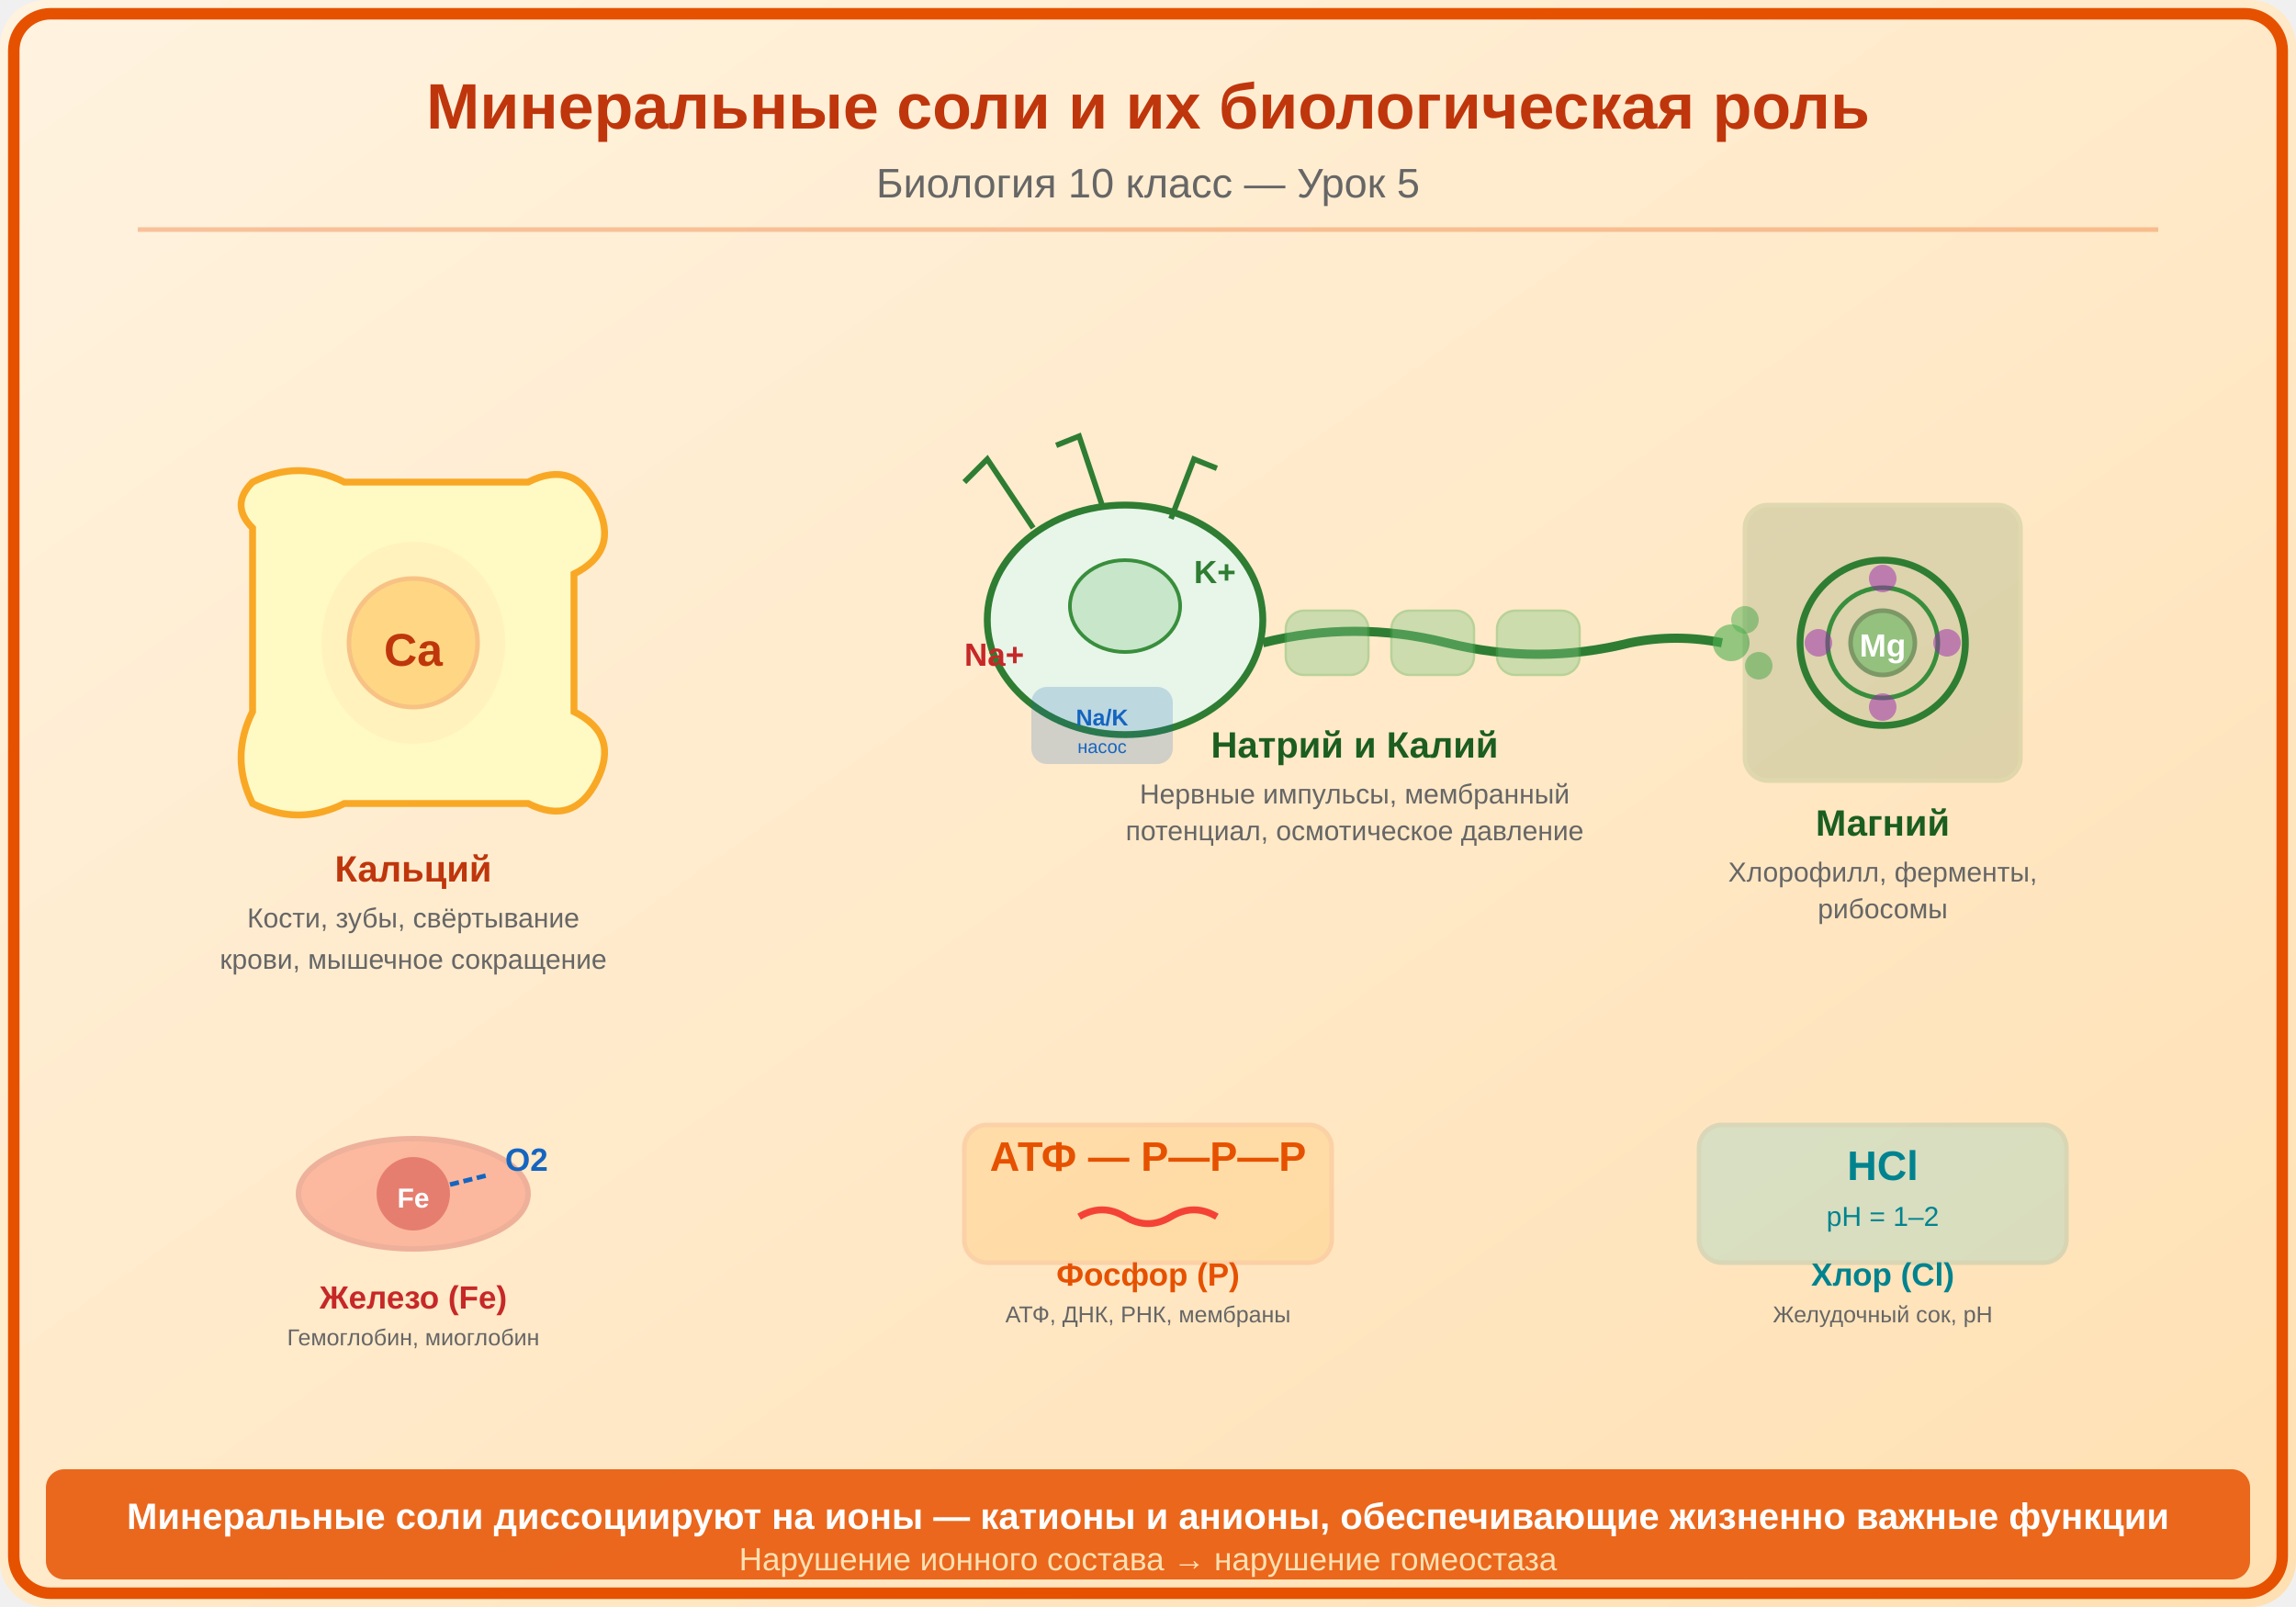
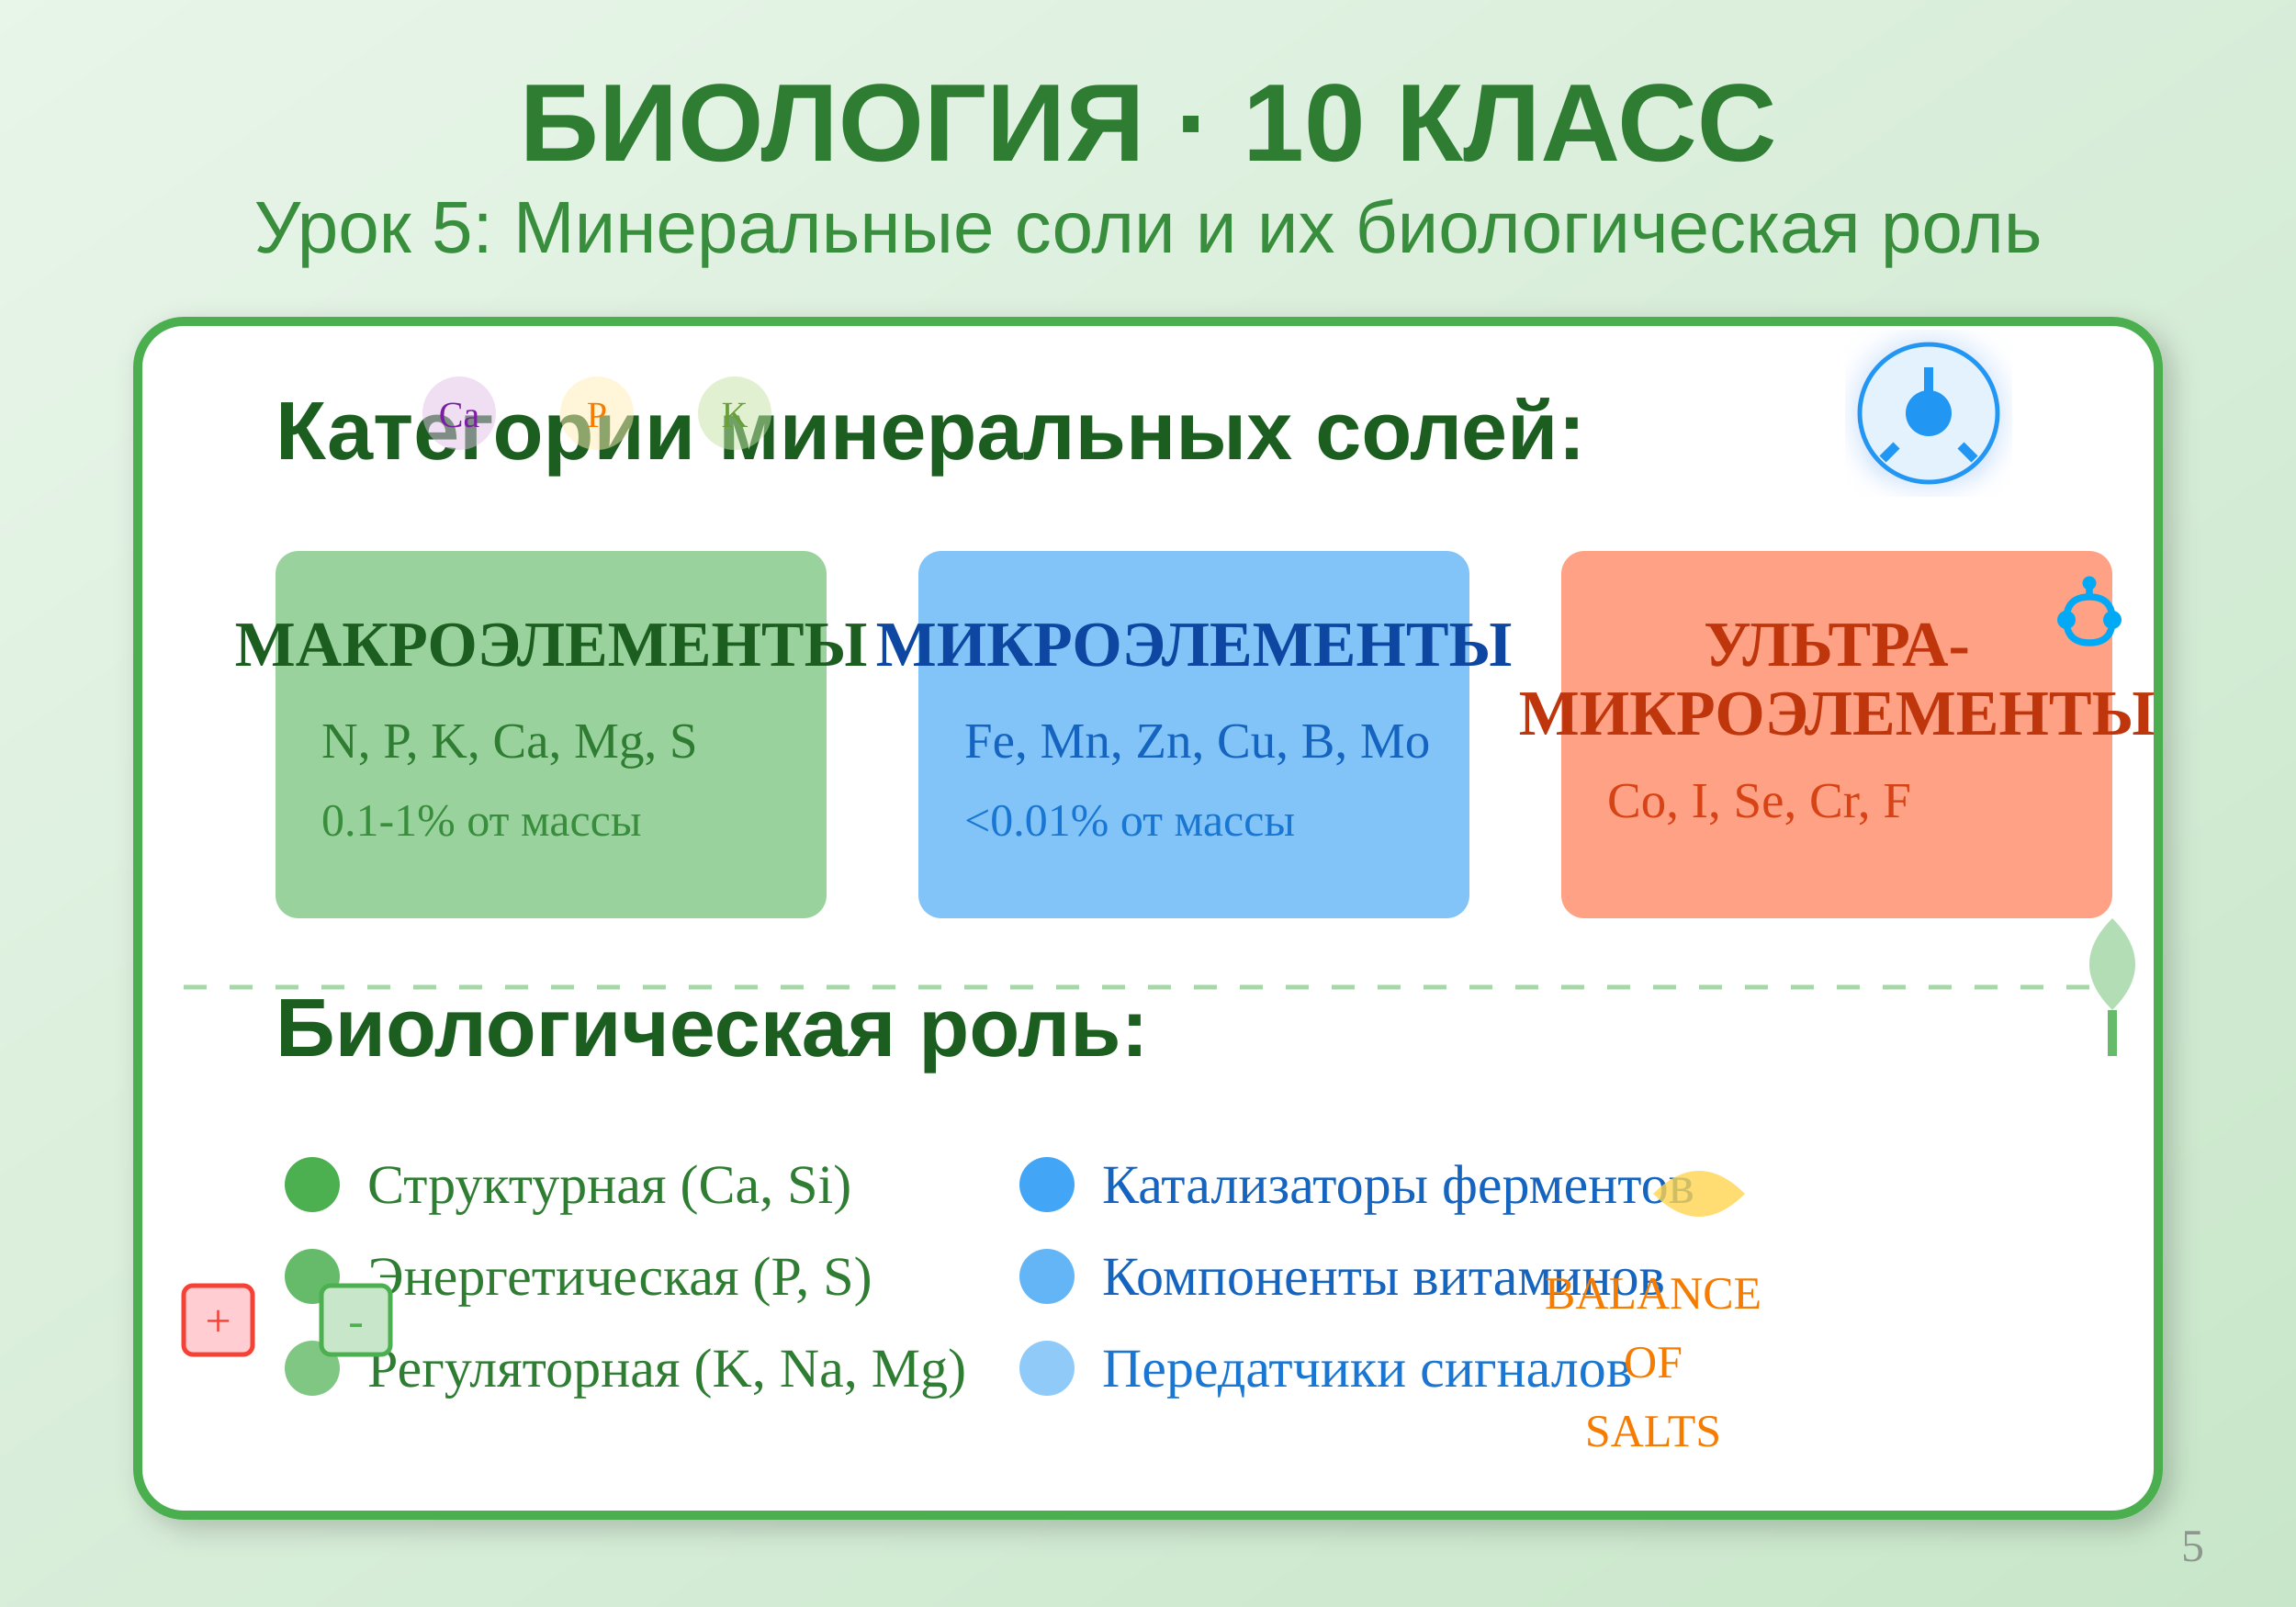
<svg xmlns="http://www.w3.org/2000/svg" viewBox="0 0 500 350">
  <defs>
-     <linearGradient id="bg" x1="0" y1="0" x2="1" y2="1">
-       <stop offset="0%" stop-color="#FFF3E0" />
-       <stop offset="100%" stop-color="#FFE0B2" />
+     <linearGradient id="bg" x1="0%" y1="0%" x2="100%" y2="100%">
+       <stop offset="0%" style="stop-color:#e8f5e9;stop-opacity:1" />
+       <stop offset="100%" style="stop-color:#c8e6c9;stop-opacity:1" />
    </linearGradient>
+     <filter id="shadow">
+       <feDropShadow dx="2" dy="2" stdDeviation="3" flood-opacity="0.2" />
+     </filter>
+     <filter id="glow">
+       <feGaussianBlur stdDeviation="3" result="coloredBlur" />
+       <feMerge>
+         <feMergeNode in="coloredBlur" />
+         <feMergeNode in="SourceGraphic" />
+       </feMerge>
+     </filter>
  </defs>
-   <rect width="500" height="350" fill="url(#bg)" rx="10" />
-   <rect x="3" y="3" width="494" height="344" rx="8" fill="none" stroke="#E65100" stroke-width="2.5" />
-   <text x="250" y="28" font-family="Arial,sans-serif" font-size="14" font-weight="bold" fill="#BF360C" text-anchor="middle">Минеральные соли и их биологическая роль</text>
-   <text x="250" y="43" font-family="Arial,sans-serif" font-size="9" fill="#666" text-anchor="middle">Биология 10 класс — Урок 5</text>
-   <line x1="30" y1="50" x2="470" y2="50" stroke="#E65100" stroke-width="1" opacity="0.3" />
-   <g transform="translate(90,140)">
-     <path d="M-35,-25 Q-40,-30 -35,-35 Q-25,-40 -15,-35 L25,-35 Q35,-40 40,-30 Q45,-20 35,-15 L35,15 Q45,20 40,30 Q35,40 25,35 L-15,35 Q-25,40 -35,35 Q-40,25 -35,15 Z" fill="#FFF9C4" stroke="#F9A825" stroke-width="1.5" />
-     <ellipse cx="0" cy="0" rx="20" ry="22" fill="#FFECB3" opacity="0.5" />
-     <circle cx="0" cy="0" r="14" fill="#FF9800" opacity="0.3" stroke="#E65100" stroke-width="1" />
-     <text x="0" y="5" font-family="Arial,sans-serif" font-size="10" fill="#BF360C" text-anchor="middle" font-weight="bold">Ca</text>
-     <text x="0" y="52" font-family="Arial,sans-serif" font-size="8" fill="#BF360C" text-anchor="middle" font-weight="bold">Кальций</text>
-     <text x="0" y="62" font-family="Arial,sans-serif" font-size="6" fill="#666" text-anchor="middle">Кости, зубы, свёртывание</text>
-     <text x="0" y="71" font-family="Arial,sans-serif" font-size="6" fill="#666" text-anchor="middle">крови, мышечное сокращение</text>
+   <rect width="500" height="350" fill="url(#bg)" />
+   <text x="250" y="35" text-anchor="middle" font-family="Arial, sans-serif" font-size="24" font-weight="bold" fill="#2e7d32">
+     БИОЛОГИЯ · 10 КЛАСС
+   </text>
+   <text x="250" y="55" text-anchor="middle" font-family="Arial, sans-serif" font-size="16" fill="#388e3c">
+     Урок 5: Минеральные соли и их биологическая роль
+   </text>
+   <rect x="30" y="70" width="440" height="260" rx="10" fill="white" stroke="#4caf50" stroke-width="2" filter="url(#shadow)" />
+   <text x="60" y="100" font-family="Arial, sans-serif" font-size="18" font-weight="bold" fill="#1b5e20">
+     Категории минеральных солей:
+   </text>
+   <g transform="translate(60, 120)">
+     <rect x="0" y="0" width="120" height="80" rx="5" fill="#81c784" opacity="0.8" />
+     <text x="60" y="25" text-anchor="middle" font-size="14" font-weight="bold" fill="#1b5e20">МАКРОЭЛЕМЕНТЫ</text>
+     <text x="10" y="45" font-size="11" fill="#2e7d32">N, P, K, Ca, Mg, S</text>
+     <text x="10" y="62" font-size="10" fill="#388e3c">0.1-1% от массы</text>
  </g>
-   <g transform="translate(245,135)">
-     <ellipse cx="0" cy="0" rx="30" ry="25" fill="#E8F5E9" stroke="#2E7D32" stroke-width="1.5" />
-     <ellipse cx="0" cy="-3" rx="12" ry="10" fill="#C8E6C9" stroke="#388E3C" stroke-width="0.8" />
-     <path d="M30,5 Q50,0 70,5 Q90,10 110,5 Q120,3 130,5" fill="none" stroke="#2E7D32" stroke-width="2" />
-     <rect x="35" y="-2" width="18" height="14" rx="4" fill="#81C784" opacity="0.4" stroke="#4CAF50" stroke-width="0.5" />
-     <rect x="58" y="-2" width="18" height="14" rx="4" fill="#81C784" opacity="0.4" stroke="#4CAF50" stroke-width="0.5" />
-     <rect x="81" y="-2" width="18" height="14" rx="4" fill="#81C784" opacity="0.4" stroke="#4CAF50" stroke-width="0.5" />
-     <circle cx="132" cy="5" r="4" fill="#4CAF50" opacity="0.6" />
-     <circle cx="138" cy="10" r="3" fill="#4CAF50" opacity="0.5" />
-     <circle cx="135" cy="0" r="3" fill="#4CAF50" opacity="0.5" />
-     <path d="M-20,-20 L-30,-35 L-35,-30" fill="none" stroke="#2E7D32" stroke-width="1.2" />
-     <path d="M-5,-25 L-10,-40 L-15,-38" fill="none" stroke="#2E7D32" stroke-width="1.2" />
-     <path d="M10,-22 L15,-35 L20,-33" fill="none" stroke="#2E7D32" stroke-width="1.2" />
-     <g transform="translate(-5,15)">
-       <rect x="-15" y="0" width="30" height="16" rx="3" fill="#1565C0" opacity="0.2" stroke="#1565C0" stroke-width="0.8" />
-       <text x="0" y="8" font-family="Arial,sans-serif" font-size="5" fill="#1565C0" text-anchor="middle" font-weight="bold">Na/K</text>
-       <text x="0" y="14" font-family="Arial,sans-serif" font-size="4" fill="#1565C0" text-anchor="middle">насос</text>
-     </g>
-     <text x="-35" y="10" font-family="Arial,sans-serif" font-size="7" fill="#C62828" font-weight="bold">Na+</text>
-     <text x="15" y="-8" font-family="Arial,sans-serif" font-size="7" fill="#2E7D32" font-weight="bold">K+</text>
-     <text x="50" y="30" font-family="Arial,sans-serif" font-size="8" fill="#1B5E20" text-anchor="middle" font-weight="bold">Натрий и Калий</text>
-     <text x="50" y="40" font-family="Arial,sans-serif" font-size="6" fill="#666" text-anchor="middle">Нервные импульсы, мембранный</text>
-     <text x="50" y="48" font-family="Arial,sans-serif" font-size="6" fill="#666" text-anchor="middle">потенциал, осмотическое давление</text>
+   <g transform="translate(200, 120)">
+     <rect x="0" y="0" width="120" height="80" rx="5" fill="#64b5f6" opacity="0.8" />
+     <text x="60" y="25" text-anchor="middle" font-size="14" font-weight="bold" fill="#0d47a1">МИКРОЭЛЕМЕНТЫ</text>
+     <text x="10" y="45" font-size="11" fill="#1565c0">Fe, Mn, Zn, Cu, B, Mo</text>
+     <text x="10" y="62" font-size="10" fill="#1976d2">&lt;0.01% от массы</text>
  </g>
-   <g transform="translate(410,140)">
-     <rect x="-30" y="-30" width="60" height="60" rx="5" fill="#1B5E20" opacity="0.15" stroke="#2E7D32" stroke-width="1" />
-     <circle cx="0" cy="0" r="18" fill="none" stroke="#2E7D32" stroke-width="1.5" />
-     <circle cx="0" cy="0" r="12" fill="none" stroke="#388E3C" stroke-width="1" />
-     <circle cx="0" cy="0" r="7" fill="#4CAF50" opacity="0.5" stroke="#1B5E20" stroke-width="1" />
-     <text x="0" y="3" font-family="Arial,sans-serif" font-size="7" fill="white" text-anchor="middle" font-weight="bold">Mg</text>
-     <circle cx="0" cy="-14" r="3" fill="#9C27B0" opacity="0.5" />
-     <circle cx="14" cy="0" r="3" fill="#9C27B0" opacity="0.5" />
-     <circle cx="0" cy="14" r="3" fill="#9C27B0" opacity="0.5" />
-     <circle cx="-14" cy="0" r="3" fill="#9C27B0" opacity="0.5" />
-     <text x="0" y="42" font-family="Arial,sans-serif" font-size="8" fill="#1B5E20" text-anchor="middle" font-weight="bold">Магний</text>
-     <text x="0" y="52" font-family="Arial,sans-serif" font-size="6" fill="#666" text-anchor="middle">Хлорофилл, ферменты,</text>
-     <text x="0" y="60" font-family="Arial,sans-serif" font-size="6" fill="#666" text-anchor="middle">рибосомы</text>
+   <g transform="translate(340, 120)">
+     <rect x="0" y="0" width="120" height="80" rx="5" fill="#ff8a65" opacity="0.8" />
+     <text x="60" y="25" text-anchor="middle" font-size="14" font-weight="bold" fill="#bf360c">УЛЬТРА-</text>
+     <text x="60" y="40" text-anchor="middle" font-size="14" font-weight="bold" fill="#bf360c">МИКРОЭЛЕМЕНТЫ</text>
+     <text x="10" y="58" font-size="11" fill="#d84315">Co, I, Se, Cr, F</text>
  </g>
-   <g transform="translate(90,260)">
-     <ellipse cx="0" cy="0" rx="25" ry="12" fill="#F44336" opacity="0.3" stroke="#C62828" stroke-width="1.2" />
-     <circle cx="0" cy="0" r="8" fill="#C62828" opacity="0.4" />
-     <text x="0" y="3" font-family="Arial,sans-serif" font-size="6" fill="white" text-anchor="middle" font-weight="bold">Fe</text>
-     <text x="20" y="-5" font-family="Arial,sans-serif" font-size="7" fill="#1565C0" font-weight="bold">O2</text>
-     <line x1="8" y1="-2" x2="16" y2="-4" stroke="#1565C0" stroke-width="1" stroke-dasharray="2,1" />
-     <text x="0" y="25" font-family="Arial,sans-serif" font-size="7" fill="#C62828" text-anchor="middle" font-weight="bold">Железо (Fe)</text>
-     <text x="0" y="33" font-family="Arial,sans-serif" font-size="5" fill="#666" text-anchor="middle">Гемоглобин, миоглобин</text>
+   <text x="60" y="230" font-family="Arial, sans-serif" font-size="18" font-weight="bold" fill="#1b5e20">
+     Биологическая роль:
+   </text>
+   <g transform="translate(60, 250)">
+     <circle cx="8" cy="8" r="6" fill="#4caf50" />
+     <text x="20" y="12" font-size="12" fill="#2e7d32">Структурная (Ca, Si)</text>
+     <circle cx="8" cy="28" r="6" fill="#66bb6a" />
+     <text x="20" y="32" font-size="12" fill="#2e7d32">Энергетическая (P, S)</text>
+     <circle cx="8" cy="48" r="6" fill="#81c784" />
+     <text x="20" y="52" font-size="12" fill="#2e7d32">Регуляторная (K, Na, Mg)</text>
  </g>
-   <g transform="translate(250,260)">
-     <rect x="-40" y="-15" width="80" height="30" rx="5" fill="#FF9800" opacity="0.15" stroke="#E65100" stroke-width="1" />
-     <text x="0" y="-5" font-family="Arial,sans-serif" font-size="9" fill="#E65100" text-anchor="middle" font-weight="bold">АТФ — P—P—P</text>
-     <path d="M-15,5 Q-10,2 -5,5 Q0,8 5,5 Q10,2 15,5" fill="none" stroke="#F44336" stroke-width="1.5" />
-     <text x="0" y="20" font-family="Arial,sans-serif" font-size="7" fill="#E65100" text-anchor="middle" font-weight="bold">Фосфор (P)</text>
-     <text x="0" y="28" font-family="Arial,sans-serif" font-size="5" fill="#666" text-anchor="middle">АТФ, ДНК, РНК, мембраны</text>
+   <g transform="translate(220, 250)">
+     <circle cx="8" cy="8" r="6" fill="#42a5f5" />
+     <text x="20" y="12" font-size="12" fill="#1565c0">Катализаторы ферментов</text>
+     <circle cx="8" cy="28" r="6" fill="#64b5f6" />
+     <text x="20" y="32" font-size="12" fill="#1565c0">Компоненты витаминов</text>
+     <circle cx="8" cy="48" r="6" fill="#90caf9" />
+     <text x="20" y="52" font-size="12" fill="#1976d2">Передатчики сигналов</text>
  </g>
-   <g transform="translate(410,260)">
-     <rect x="-40" y="-15" width="80" height="30" rx="5" fill="#00BCD4" opacity="0.15" stroke="#00838F" stroke-width="1" />
-     <text x="0" y="-3" font-family="Arial,sans-serif" font-size="9" fill="#00838F" text-anchor="middle" font-weight="bold">HCl</text>
-     <text x="0" y="7" font-family="Arial,sans-serif" font-size="6" fill="#00838F" text-anchor="middle">pH = 1–2</text>
-     <text x="0" y="20" font-family="Arial,sans-serif" font-size="7" fill="#00838F" text-anchor="middle" font-weight="bold">Хлор (Cl)</text>
-     <text x="0" y="28" font-family="Arial,sans-serif" font-size="5" fill="#666" text-anchor="middle">Желудочный сок, pH</text>
+   <g transform="translate(350, 250)">
+     <path d="M 10 10 Q 20 0, 30 10 Q 20 20, 10 10" fill="#ffd54f" opacity="0.8" />
+     <text x="10" y="35" font-size="10" fill="#f57c00" text-anchor="middle">BALANCE</text>
+     <text x="10" y="50" font-size="10" fill="#f57c00" text-anchor="middle">OF</text>
+     <text x="10" y="65" font-size="10" fill="#f57c00" text-anchor="middle">SALTS</text>
  </g>
-   <rect x="10" y="320" width="480" height="24" rx="4" fill="#E65100" opacity="0.85" />
-   <text x="250" y="333" font-family="Arial,sans-serif" font-size="8" text-anchor="middle" fill="white" font-weight="bold">Минеральные соли диссоциируют на ионы — катионы и анионы, обеспечивающие жизненно важные функции</text>
-   <text x="250" y="342" font-family="Arial,sans-serif" font-size="7" text-anchor="middle" fill="#FFE0B2">Нарушение ионного состава → нарушение гомеостаза</text>
+   <g transform="translate(420, 90)" filter="url(#glow)">
+     <circle cx="0" cy="0" r="15" fill="#e3f2fd" stroke="#2196f3" stroke-width="1" />
+     <circle cx="0" cy="0" r="5" fill="#2196f3" />
+     <line x1="0" y1="-10" x2="0" y2="-2" stroke="#2196f3" stroke-width="2" />
+     <line x1="7" y1="7" x2="10" y2="10" stroke="#2196f3" stroke-width="2" />
+     <line x1="-7" y1="7" x2="-10" y2="10" stroke="#2196f3" stroke-width="2" />
+   </g>
+   <g transform="translate(450, 130)">
+     <path d="M 0 5 Q 0 0, 5 0 Q 10 0, 10 5 Q 10 10, 5 10 Q 0 10, 0 5" fill="none" stroke="#03a9f4" stroke-width="1.5" />
+     <circle cx="0" cy="5" r="2" fill="#03a9f4" />
+     <circle cx="10" cy="5" r="2" fill="#03a9f4" />
+     <line x1="5" y1="0" x2="5" y2="-3" stroke="#03a9f4" stroke-width="1.5" />
+     <circle cx="5" cy="-3" r="1.5" fill="#03a9f4" />
+   </g>
+   <g transform="translate(40, 280)">
+     <rect x="0" y="0" width="15" height="15" rx="2" fill="#ffcdd2" stroke="#f44336" stroke-width="1" />
+     <text x="7.5" y="11" text-anchor="middle" font-size="10" fill="#f44336">+</text>
+   </g>
+   <g transform="translate(70, 280)">
+     <rect x="0" y="0" width="15" height="15" rx="2" fill="#c8e6c9" stroke="#4caf50" stroke-width="1" />
+     <text x="7.5" y="11" text-anchor="middle" font-size="10" fill="#4caf50">-</text>
+   </g>
+   <g transform="translate(460, 200)">
+     <path d="M 0 20 Q -5 15, -5 10 Q -5 5, 0 0 Q 5 5, 5 10 Q 5 15, 0 20" fill="#81c784" opacity="0.6" />
+     <line x1="0" y1="20" x2="0" y2="30" stroke="#66bb6a" stroke-width="2" />
+   </g>
+   <g transform="translate(100, 90)">
+     <circle cx="0" cy="0" r="8" fill="#e1bee7" opacity="0.5" />
+     <text x="0" y="3" text-anchor="middle" font-size="8" fill="#7b1fa2">Ca</text>
+   </g>
+   <g transform="translate(130, 90)">
+     <circle cx="0" cy="0" r="8" fill="#ffecb3" opacity="0.5" />
+     <text x="0" y="3" text-anchor="middle" font-size="8" fill="#f57c00">P</text>
+   </g>
+   <g transform="translate(160, 90)">
+     <circle cx="0" cy="0" r="8" fill="#c5e1a5" opacity="0.5" />
+     <text x="0" y="3" text-anchor="middle" font-size="8" fill="#689f38">K</text>
+   </g>
+   <line x1="40" y1="215" x2="460" y2="215" stroke="#4caf50" stroke-width="1" stroke-dasharray="5,5" opacity="0.5" />
+   <text x="480" y="340" text-anchor="end" font-size="10" fill="#757575" opacity="0.7">5</text>
</svg>
